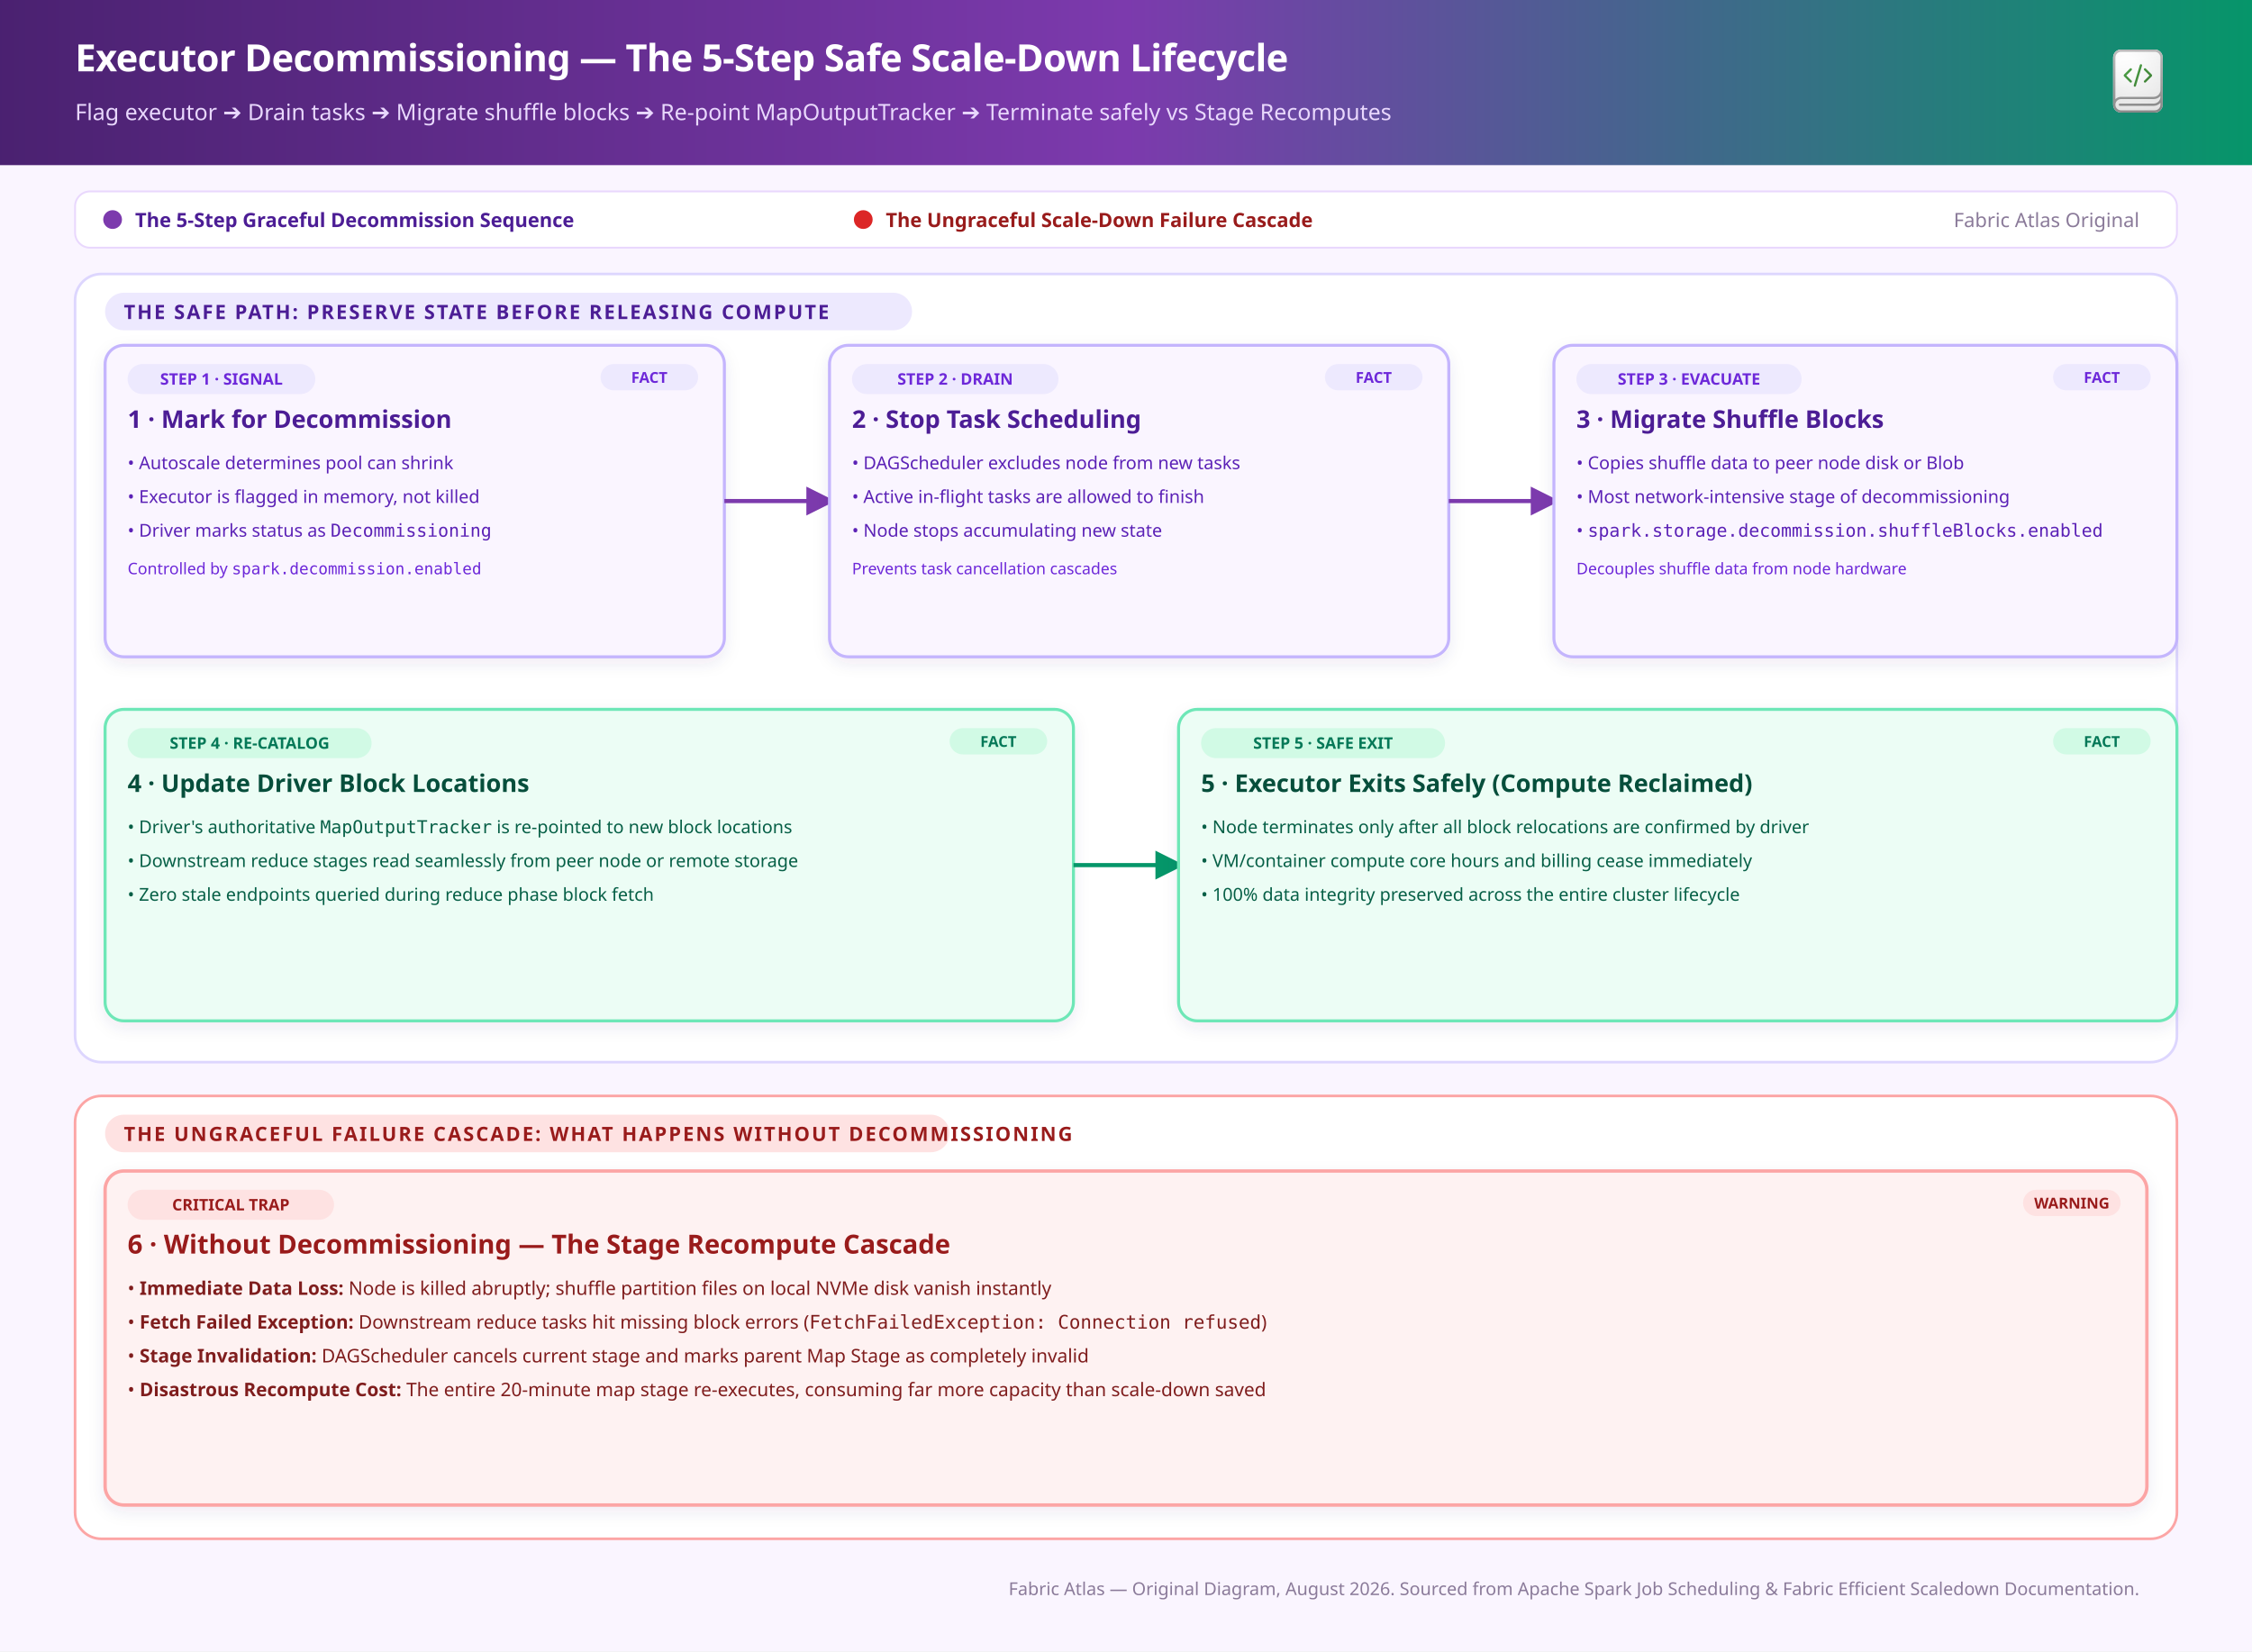
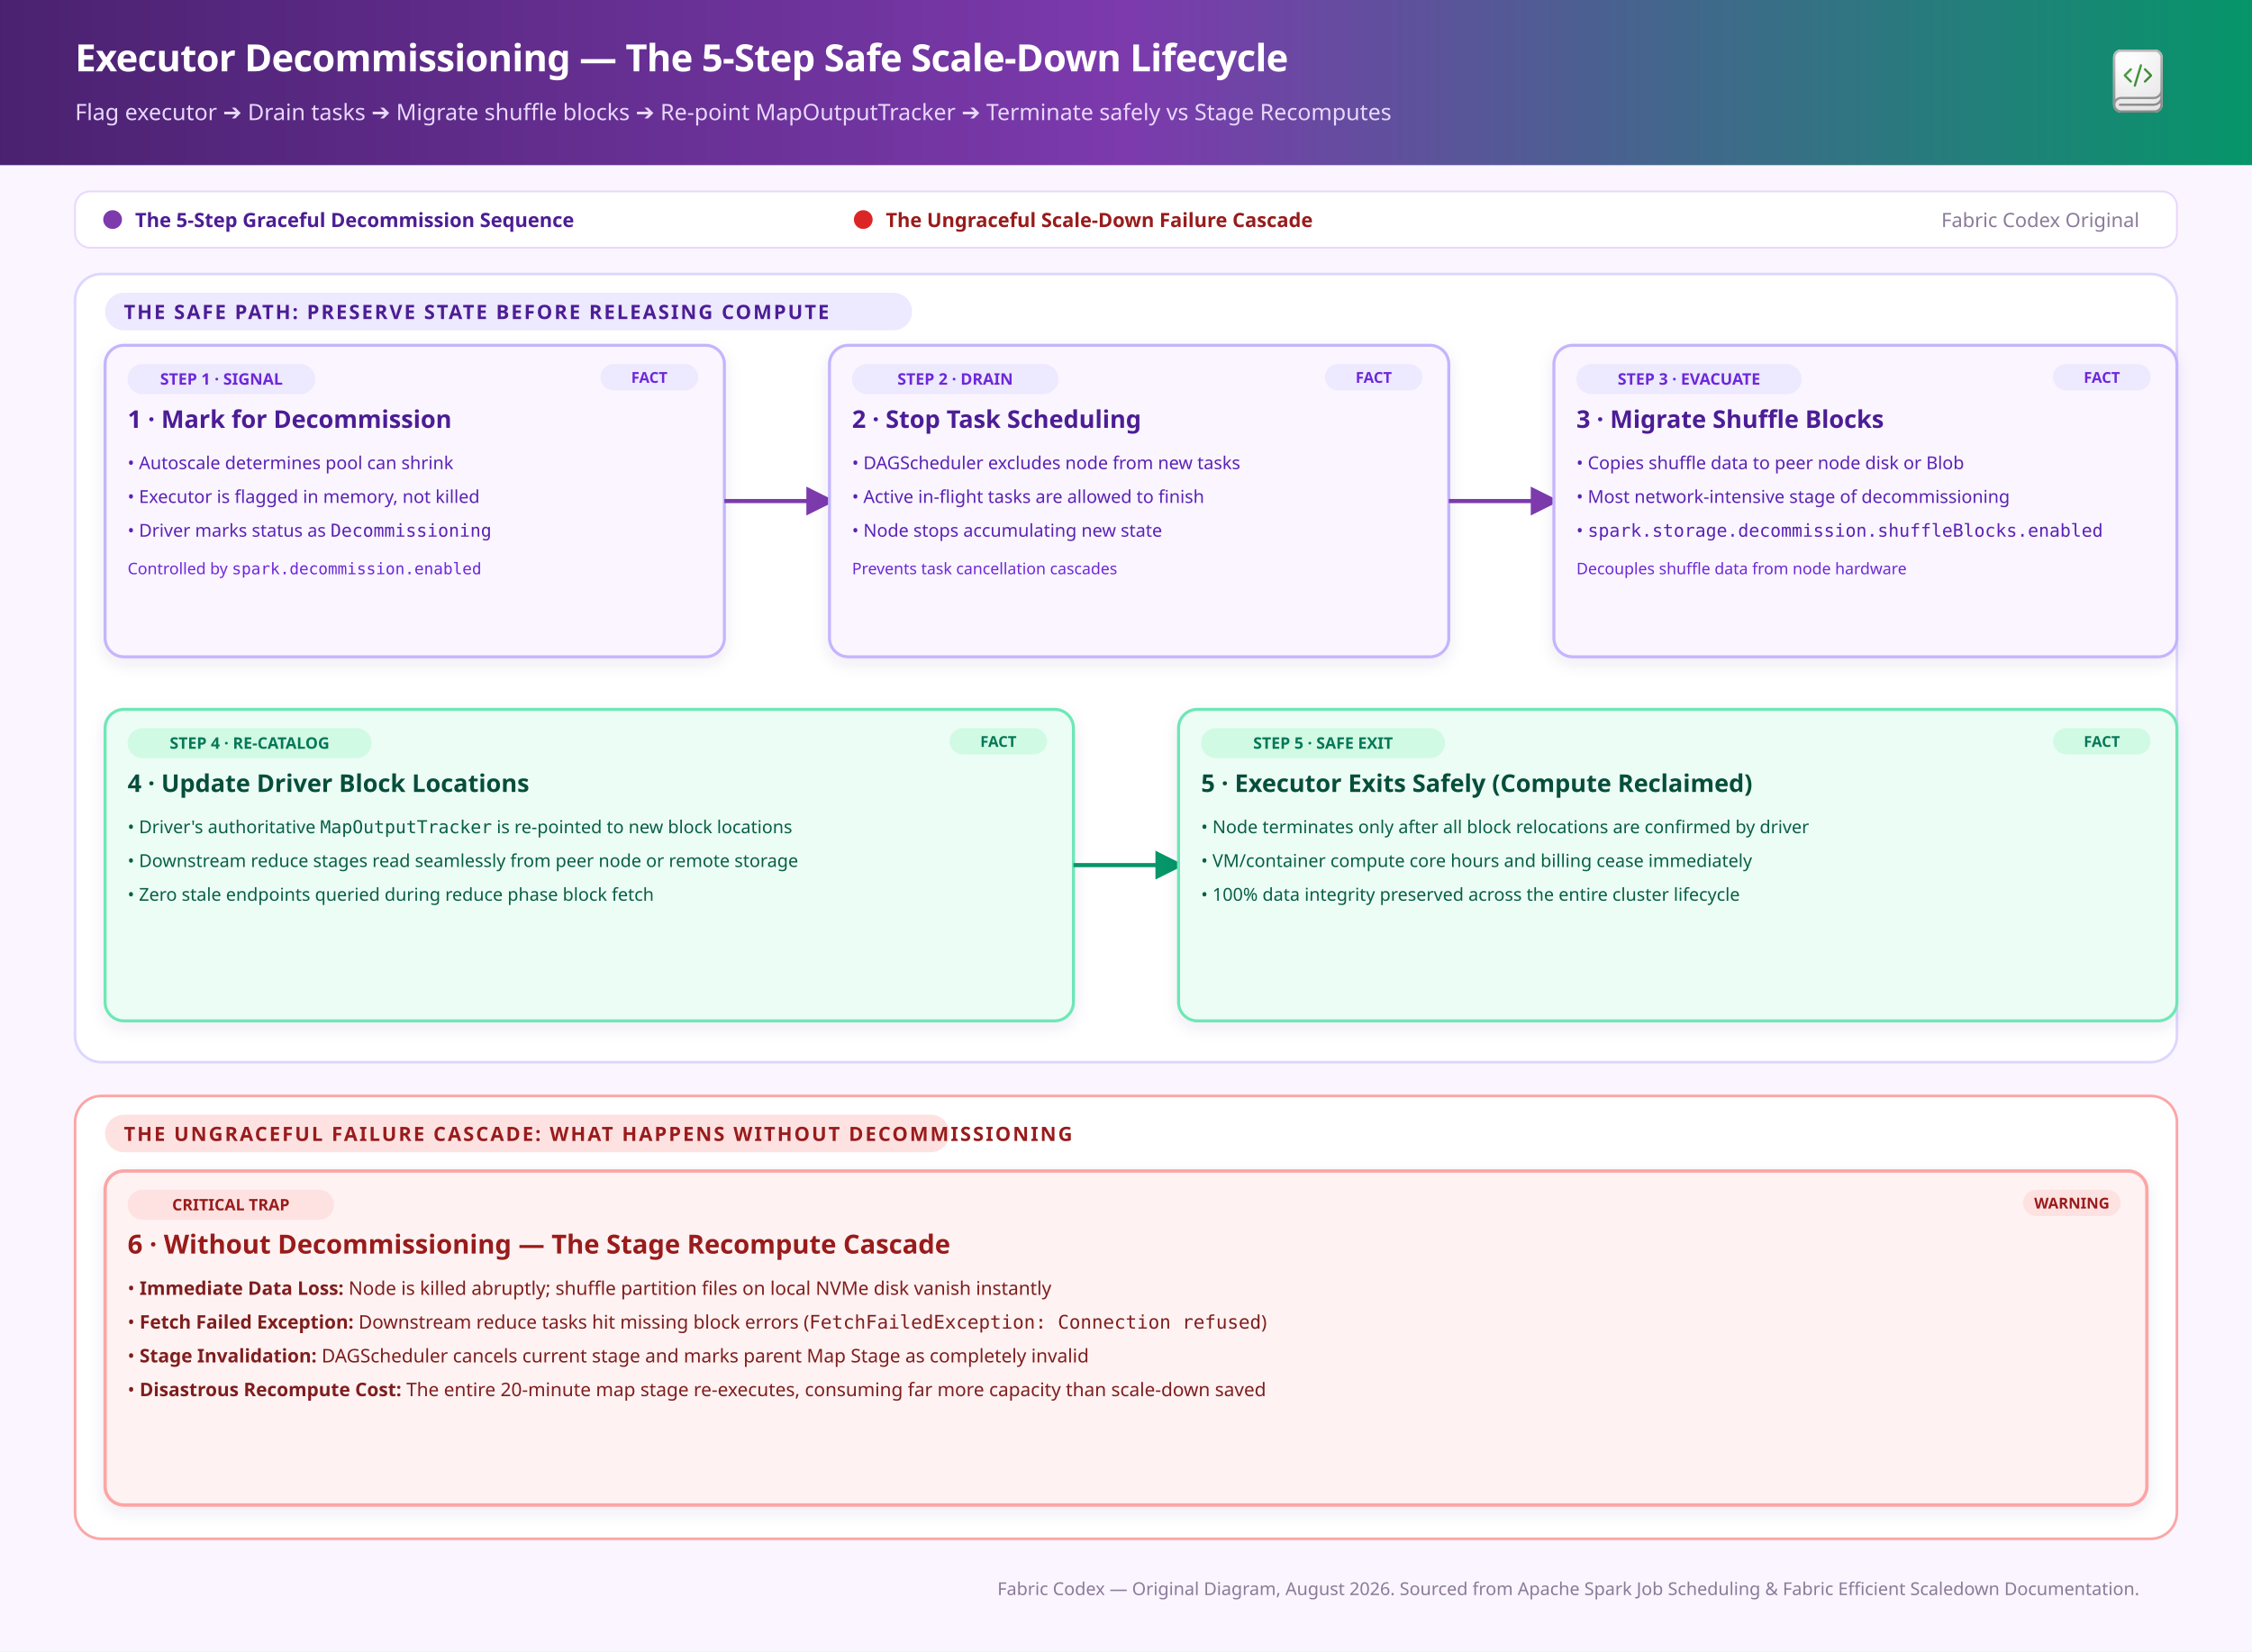
<svg xmlns="http://www.w3.org/2000/svg" viewBox="0 0 1200 880" font-family="Segoe UI, -apple-system, sans-serif" role="img" aria-labelledby="spark-executor-decommission-lifecycle-title spark-executor-decommission-lifecycle-desc" data-diagram-id="spark-executor-decommission-lifecycle">
  <defs>
    <linearGradient id="dec-head" x1="0" y1="0" x2="1" y2="0">
      <stop offset="0" stop-color="#4A2170" />
      <stop offset="0.5" stop-color="#7C3AAD" />
      <stop offset="1" stop-color="#059669" />
    </linearGradient>
    <filter id="dec-shadow" x="-4%" y="-6%" width="108%" height="116%" filterUnits="userSpaceOnUse">
      <feDropShadow dx="0" dy="3" stdDeviation="4" flood-color="#4A2170" flood-opacity="0.08" />
    </filter>
    <marker id="dec-arr-purple" viewBox="0 0 10 10" refX="8" refY="5" markerWidth="7" markerHeight="7" orient="auto-start-reverse">
      <path d="M0 0 L10 5 L0 10 z" fill="#7C3AAD" />
    </marker>
    <marker id="dec-arr-green" viewBox="0 0 10 10" refX="8" refY="5" markerWidth="7" markerHeight="7" orient="auto-start-reverse">
      <path d="M0 0 L10 5 L0 10 z" fill="#059669" />
    </marker>
    <marker id="dec-arr-red" viewBox="0 0 10 10" refX="8" refY="5" markerWidth="7" markerHeight="7" orient="auto-start-reverse">
      <path d="M0 0 L10 5 L0 10 z" fill="#DC2626" />
    </marker>
    <linearGradient id="dec-nb-a" x1="11.111" x2="15.576" y1="2" y2="30.067" gradientUnits="userSpaceOnUse">
      <stop stop-color="#fff" />
      <stop offset="1" stop-color="#EBEBEB" />
    </linearGradient>
    <linearGradient id="dec-nb-c" x1="9.691" x2="19.427" y1="8.5" y2="20.784" gradientUnits="userSpaceOnUse">
      <stop stop-color="#4BA446" />
      <stop offset="1" stop-color="#3F7D35" />
    </linearGradient>
    <linearGradient id="dec-nb-f" x1="12.104" x2="16.851" y1="2" y2="29.972" gradientUnits="userSpaceOnUse">
      <stop stop-color="#BBB" />
      <stop offset="1" stop-color="#888" />
    </linearGradient>
    <radialGradient id="dec-nb-b" cx="0" cy="0" r="1" gradientTransform="matrix(11.61113 22.16669 -17.08352 8.94852 12.028 9.292)" gradientUnits="userSpaceOnUse">
      <stop offset=".177" stop-color="#fff" />
      <stop offset="1" stop-color="#B8B8B8" />
    </radialGradient>
  </defs>
  <rect width="1200" height="880" fill="#FAF5FF" />
  <rect width="1200" height="88" fill="url(#dec-head)" />
  <g data-official-icon="microsoft" data-icon-name="notebook_item_32">
    <g transform="translate(1120,24) scale(1.2)">
      <path fill="url(#dec-nb-a)" d="M5 5.5A3.5 3.5 0 0 1 8.5 2h15A3.5 3.5 0 0 1 27 5.5v21a3.5 3.5 0 0 1-3.5 3.5h-15A3.5 3.5 0 0 1 5 26.5z" />
      <path fill="url(#dec-nb-b)" fill-opacity=".2" d="M5 5.5A3.5 3.5 0 0 1 8.5 2h15A3.5 3.5 0 0 1 27 5.5v21a3.5 3.5 0 0 1-3.5 3.5h-15A3.5 3.5 0 0 1 5 26.5z" />
      <path fill="url(#dec-nb-c)" d="M17.494 8.521a.5.5 0 0 1 .335.623l-2.7 9a.5.5 0 1 1-.957-.287l2.7-9a.5.5 0 0 1 .622-.336" />
      <path fill="url(#dec-nb-c)" d="M18.797 10.446a.5.5 0 0 1 .707 0l2.63 2.63a.6.6 0 0 1 0 .848l-2.63 2.63a.5.5 0 0 1-.707-.708l2.346-2.346-2.346-2.347a.5.5 0 0 1 0-.707" />
      <path fill="url(#dec-nb-c)" d="M12.496 10.446a.5.5 0 1 1 .707.707L10.857 13.5l2.346 2.346a.5.5 0 0 1-.707.707l-2.63-2.629a.6.6 0 0 1 0-.848z" />
      <path fill="url(#dec-nb-f)" fill-rule="evenodd" d="M5 26.5v-21A3.5 3.5 0 0 1 8.5 2h15A3.5 3.5 0 0 1 27 5.5v21a3.5 3.5 0 0 1-3.5 3.5h-15A3.5 3.5 0 0 1 5 26.5M8.5 3h15A2.5 2.5 0 0 1 26 5.5V20a3 3 0 0 1-3 3H8.5A3.5 3.5 0 0 0 6 24.05V5.5A2.5 2.5 0 0 1 8.5 3M26 25.646v.854a2.5 2.5 0 0 1-2.5 2.5h-15a2.5 2.5 0 0 1 0-5H23a4 4 0 0 0 3-1.354V23a3 3 0 0 1-3 3H8a.5.5 0 0 0 0 1h15a4 4 0 0 0 3-1.354" clip-rule="evenodd" />
    </g>
  </g>
  <text x="40" y="38" font-size="20" font-weight="700" fill="#FFFFFF" letter-spacing="-0.3px">Executor Decommissioning — The 5-Step Safe Scale-Down Lifecycle</text>
  <text x="40" y="64" font-size="12" fill="#E9D8FD">Flag executor ➔ Drain tasks ➔ Migrate shuffle blocks ➔ Re-point MapOutputTracker ➔ Terminate safely vs Stage Recomputes</text>
  <g transform="translate(40,102)" font-size="10.5">
    <rect width="1120" height="30" rx="8" fill="#FFFFFF" stroke="#E9D8FD" />
    <circle cx="20" cy="15" r="5" fill="#7C3AAD" />
    <text x="32" y="19" fill="#4C1D95" font-weight="600">The 5-Step Graceful Decommission Sequence</text>
    <circle cx="420" cy="15" r="5" fill="#DC2626" />
    <text x="432" y="19" fill="#991B1B" font-weight="600">The Ungraceful Scale-Down Failure Cascade</text>
-     <text x="1100" y="19" text-anchor="end" fill="#8A7A99">Fabric Atlas Original</text>
+     <text x="1100" y="19" text-anchor="end" fill="#8A7A99">Fabric Codex Original</text>
  </g>
  <rect x="40" y="146" width="1120" height="420" rx="14" fill="#FFFFFF" stroke="#DDD6FE" stroke-width="1.4" />
  <rect x="56" y="156" width="430" height="20" rx="10" fill="#EDE9FE" />
  <text x="66" y="170" font-size="10.5" font-weight="700" fill="#4C1D95" letter-spacing="1px">THE SAFE PATH: PRESERVE STATE BEFORE RELEASING COMPUTE</text>
  <g data-node-id="mark" role="group" tabindex="0" aria-label="1. Mark for decommission">
    <rect x="56" y="184" width="330" height="166" rx="10" fill="#FAF5FF" stroke="#C4B5FD" stroke-width="1.6" filter="url(#dec-shadow)" />
    <rect x="68" y="194" width="100" height="16" rx="8" fill="#EDE9FE" />
    <text x="118" y="205" text-anchor="middle" font-size="8.5" font-weight="700" fill="#6D28D9">STEP 1 · SIGNAL</text>
    <text x="68" y="228" font-size="13" font-weight="700" fill="#4C1D95">1 · Mark for Decommission</text>
    <text x="68" y="250" font-size="9.5" fill="#5B21B6">• Autoscale determines pool can shrink</text>
    <text x="68" y="268" font-size="9.5" fill="#5B21B6">• Executor is flagged in memory, not killed</text>
    <text x="68" y="286" font-size="9.5" fill="#5B21B6">• Driver marks status as <tspan font-family="monospace">Decommissioning</tspan>
    </text>
    <text x="68" y="306" font-size="8.5" fill="#6D28D9">Controlled by <tspan font-family="monospace">spark.decommission.enabled</tspan>
    </text>
    <rect x="320" y="194" width="52" height="14" rx="7" fill="#EDE9FE" />
    <text x="346" y="204" text-anchor="middle" font-size="8" font-weight="700" fill="#6D28D9">FACT</text>
  </g>
  <path d="M 386 267 H 442" stroke="#7C3AAD" stroke-width="2.2" fill="none" marker-end="url(#dec-arr-purple)" />
  <g data-node-id="drain" role="group" tabindex="0" aria-label="2. Stop scheduling new tasks">
    <rect x="442" y="184" width="330" height="166" rx="10" fill="#FAF5FF" stroke="#C4B5FD" stroke-width="1.6" filter="url(#dec-shadow)" />
    <rect x="454" y="194" width="110" height="16" rx="8" fill="#EDE9FE" />
    <text x="509" y="205" text-anchor="middle" font-size="8.5" font-weight="700" fill="#6D28D9">STEP 2 · DRAIN</text>
    <text x="454" y="228" font-size="13" font-weight="700" fill="#4C1D95">2 · Stop Task Scheduling</text>
    <text x="454" y="250" font-size="9.5" fill="#5B21B6">• DAGScheduler excludes node from new tasks</text>
    <text x="454" y="268" font-size="9.5" fill="#5B21B6">• Active in-flight tasks are allowed to finish</text>
    <text x="454" y="286" font-size="9.5" fill="#5B21B6">• Node stops accumulating new state</text>
    <text x="454" y="306" font-size="8.5" fill="#6D28D9">Prevents task cancellation cascades</text>
    <rect x="706" y="194" width="52" height="14" rx="7" fill="#EDE9FE" />
    <text x="732" y="204" text-anchor="middle" font-size="8" font-weight="700" fill="#6D28D9">FACT</text>
  </g>
  <path d="M 772 267 H 828" stroke="#7C3AAD" stroke-width="2.2" fill="none" marker-end="url(#dec-arr-purple)" />
  <g data-node-id="migrate" role="group" tabindex="0" aria-label="3. Migrate shuffle blocks">
    <rect x="828" y="184" width="332" height="166" rx="10" fill="#FAF5FF" stroke="#C4B5FD" stroke-width="1.6" filter="url(#dec-shadow)" />
    <rect x="840" y="194" width="120" height="16" rx="8" fill="#EDE9FE" />
    <text x="900" y="205" text-anchor="middle" font-size="8.5" font-weight="700" fill="#6D28D9">STEP 3 · EVACUATE</text>
    <text x="840" y="228" font-size="13" font-weight="700" fill="#4C1D95">3 · Migrate Shuffle Blocks</text>
    <text x="840" y="250" font-size="9.5" fill="#5B21B6">• Copies shuffle data to peer node disk or Blob</text>
    <text x="840" y="268" font-size="9.5" fill="#5B21B6">• Most network-intensive stage of decommissioning</text>
    <text x="840" y="286" font-size="9.5" fill="#5B21B6">• <tspan font-family="monospace">spark.storage.decommission.shuffleBlocks.enabled</tspan>
    </text>
    <text x="840" y="306" font-size="8.5" fill="#6D28D9">Decouples shuffle data from node hardware</text>
    <rect x="1094" y="194" width="52" height="14" rx="7" fill="#EDE9FE" />
    <text x="1120" y="204" text-anchor="middle" font-size="8" font-weight="700" fill="#6D28D9">FACT</text>
  </g>
  <g data-node-id="update" role="group" tabindex="0" aria-label="4. Update block locations">
    <rect x="56" y="378" width="516" height="166" rx="10" fill="#ECFDF5" stroke="#6EE7B7" stroke-width="1.6" filter="url(#dec-shadow)" />
    <rect x="68" y="388" width="130" height="16" rx="8" fill="#D1FAE5" />
    <text x="133" y="399" text-anchor="middle" font-size="8.5" font-weight="700" fill="#047857">STEP 4 · RE-CATALOG</text>
    <text x="68" y="422" font-size="13" font-weight="700" fill="#064E3B">4 · Update Driver Block Locations</text>
    <text x="68" y="444" font-size="9.5" fill="#065F46">• Driver's authoritative <tspan font-family="monospace">MapOutputTracker</tspan> is re-pointed to new block locations</text>
    <text x="68" y="462" font-size="9.5" fill="#065F46">• Downstream reduce stages read seamlessly from peer node or remote storage</text>
    <text x="68" y="480" font-size="9.5" fill="#065F46">• Zero stale endpoints queried during reduce phase block fetch</text>
    <rect x="506" y="388" width="52" height="14" rx="7" fill="#D1FAE5" />
    <text x="532" y="398" text-anchor="middle" font-size="8" font-weight="700" fill="#047857">FACT</text>
  </g>
  <path d="M 572 461 H 628" stroke="#059669" stroke-width="2.2" fill="none" marker-end="url(#dec-arr-green)" />
  <g data-node-id="exit" role="group" tabindex="0" aria-label="5. Executor exits safely">
    <rect x="628" y="378" width="532" height="166" rx="10" fill="#ECFDF5" stroke="#6EE7B7" stroke-width="1.6" filter="url(#dec-shadow)" />
    <rect x="640" y="388" width="130" height="16" rx="8" fill="#D1FAE5" />
    <text x="705" y="399" text-anchor="middle" font-size="8.5" font-weight="700" fill="#047857">STEP 5 · SAFE EXIT</text>
    <text x="640" y="422" font-size="13" font-weight="700" fill="#064E3B">5 · Executor Exits Safely (Compute Reclaimed)</text>
    <text x="640" y="444" font-size="9.5" fill="#065F46">• Node terminates only after all block relocations are confirmed by driver</text>
    <text x="640" y="462" font-size="9.5" fill="#065F46">• VM/container compute core hours and billing cease immediately</text>
    <text x="640" y="480" font-size="9.5" fill="#065F46">• 100% data integrity preserved across the entire cluster lifecycle</text>
    <rect x="1094" y="388" width="52" height="14" rx="7" fill="#D1FAE5" />
    <text x="1120" y="398" text-anchor="middle" font-size="8" font-weight="700" fill="#047857">FACT</text>
  </g>
  <rect x="40" y="584" width="1120" height="236" rx="14" fill="#FFFFFF" stroke="#FCA5A5" stroke-width="1.4" />
  <rect x="56" y="594" width="450" height="20" rx="10" fill="#FEE2E2" />
  <text x="66" y="608" font-size="10.5" font-weight="700" fill="#991B1B" letter-spacing="1px">THE UNGRACEFUL FAILURE CASCADE: WHAT HAPPENS WITHOUT DECOMMISSIONING</text>
  <g data-node-id="unsafe" role="group" tabindex="0" aria-label="Without decommissioning">
    <rect x="56" y="624" width="1088" height="178" rx="10" fill="#FEF2F2" stroke="#FCA5A5" stroke-width="1.8" filter="url(#dec-shadow)" />
    <rect x="68" y="634" width="110" height="16" rx="8" fill="#FEE2E2" />
    <text x="123" y="645" text-anchor="middle" font-size="8.5" font-weight="700" fill="#991B1B">CRITICAL TRAP</text>
    <text x="68" y="668" font-size="14" font-weight="700" fill="#991B1B">6 · Without Decommissioning — The Stage Recompute Cascade</text>
    <text x="68" y="690" font-size="10" fill="#7F1D1D">• <tspan font-weight="700">Immediate Data Loss:</tspan> Node is killed abruptly; shuffle partition files on local NVMe disk vanish instantly</text>
    <text x="68" y="708" font-size="10" fill="#7F1D1D">• <tspan font-weight="700">Fetch Failed Exception:</tspan> Downstream reduce tasks hit missing block errors (<tspan font-family="monospace">FetchFailedException: Connection refused</tspan>)</text>
    <text x="68" y="726" font-size="10" fill="#7F1D1D">• <tspan font-weight="700">Stage Invalidation:</tspan> DAGScheduler cancels current stage and marks parent Map Stage as completely invalid</text>
    <text x="68" y="744" font-size="10" fill="#7F1D1D">• <tspan font-weight="700">Disastrous Recompute Cost:</tspan> The entire 20-minute map stage re-executes, consuming far more capacity than scale-down saved</text>
    <rect x="1078" y="634" width="52" height="14" rx="7" fill="#FEE2E2" />
    <text x="1104" y="644" text-anchor="middle" font-size="8" font-weight="700" fill="#991B1B">WARNING</text>
  </g>
-   <text x="1140" y="850" text-anchor="end" font-size="9.5" fill="#8A7A99">Fabric Atlas — Original Diagram, August 2026. Sourced from Apache Spark Job Scheduling &amp; Fabric Efficient Scaledown Documentation.</text>
+   <text x="1140" y="850" text-anchor="end" font-size="9.5" fill="#8A7A99">Fabric Codex — Original Diagram, August 2026. Sourced from Apache Spark Job Scheduling &amp; Fabric Efficient Scaledown Documentation.</text>
</svg>
